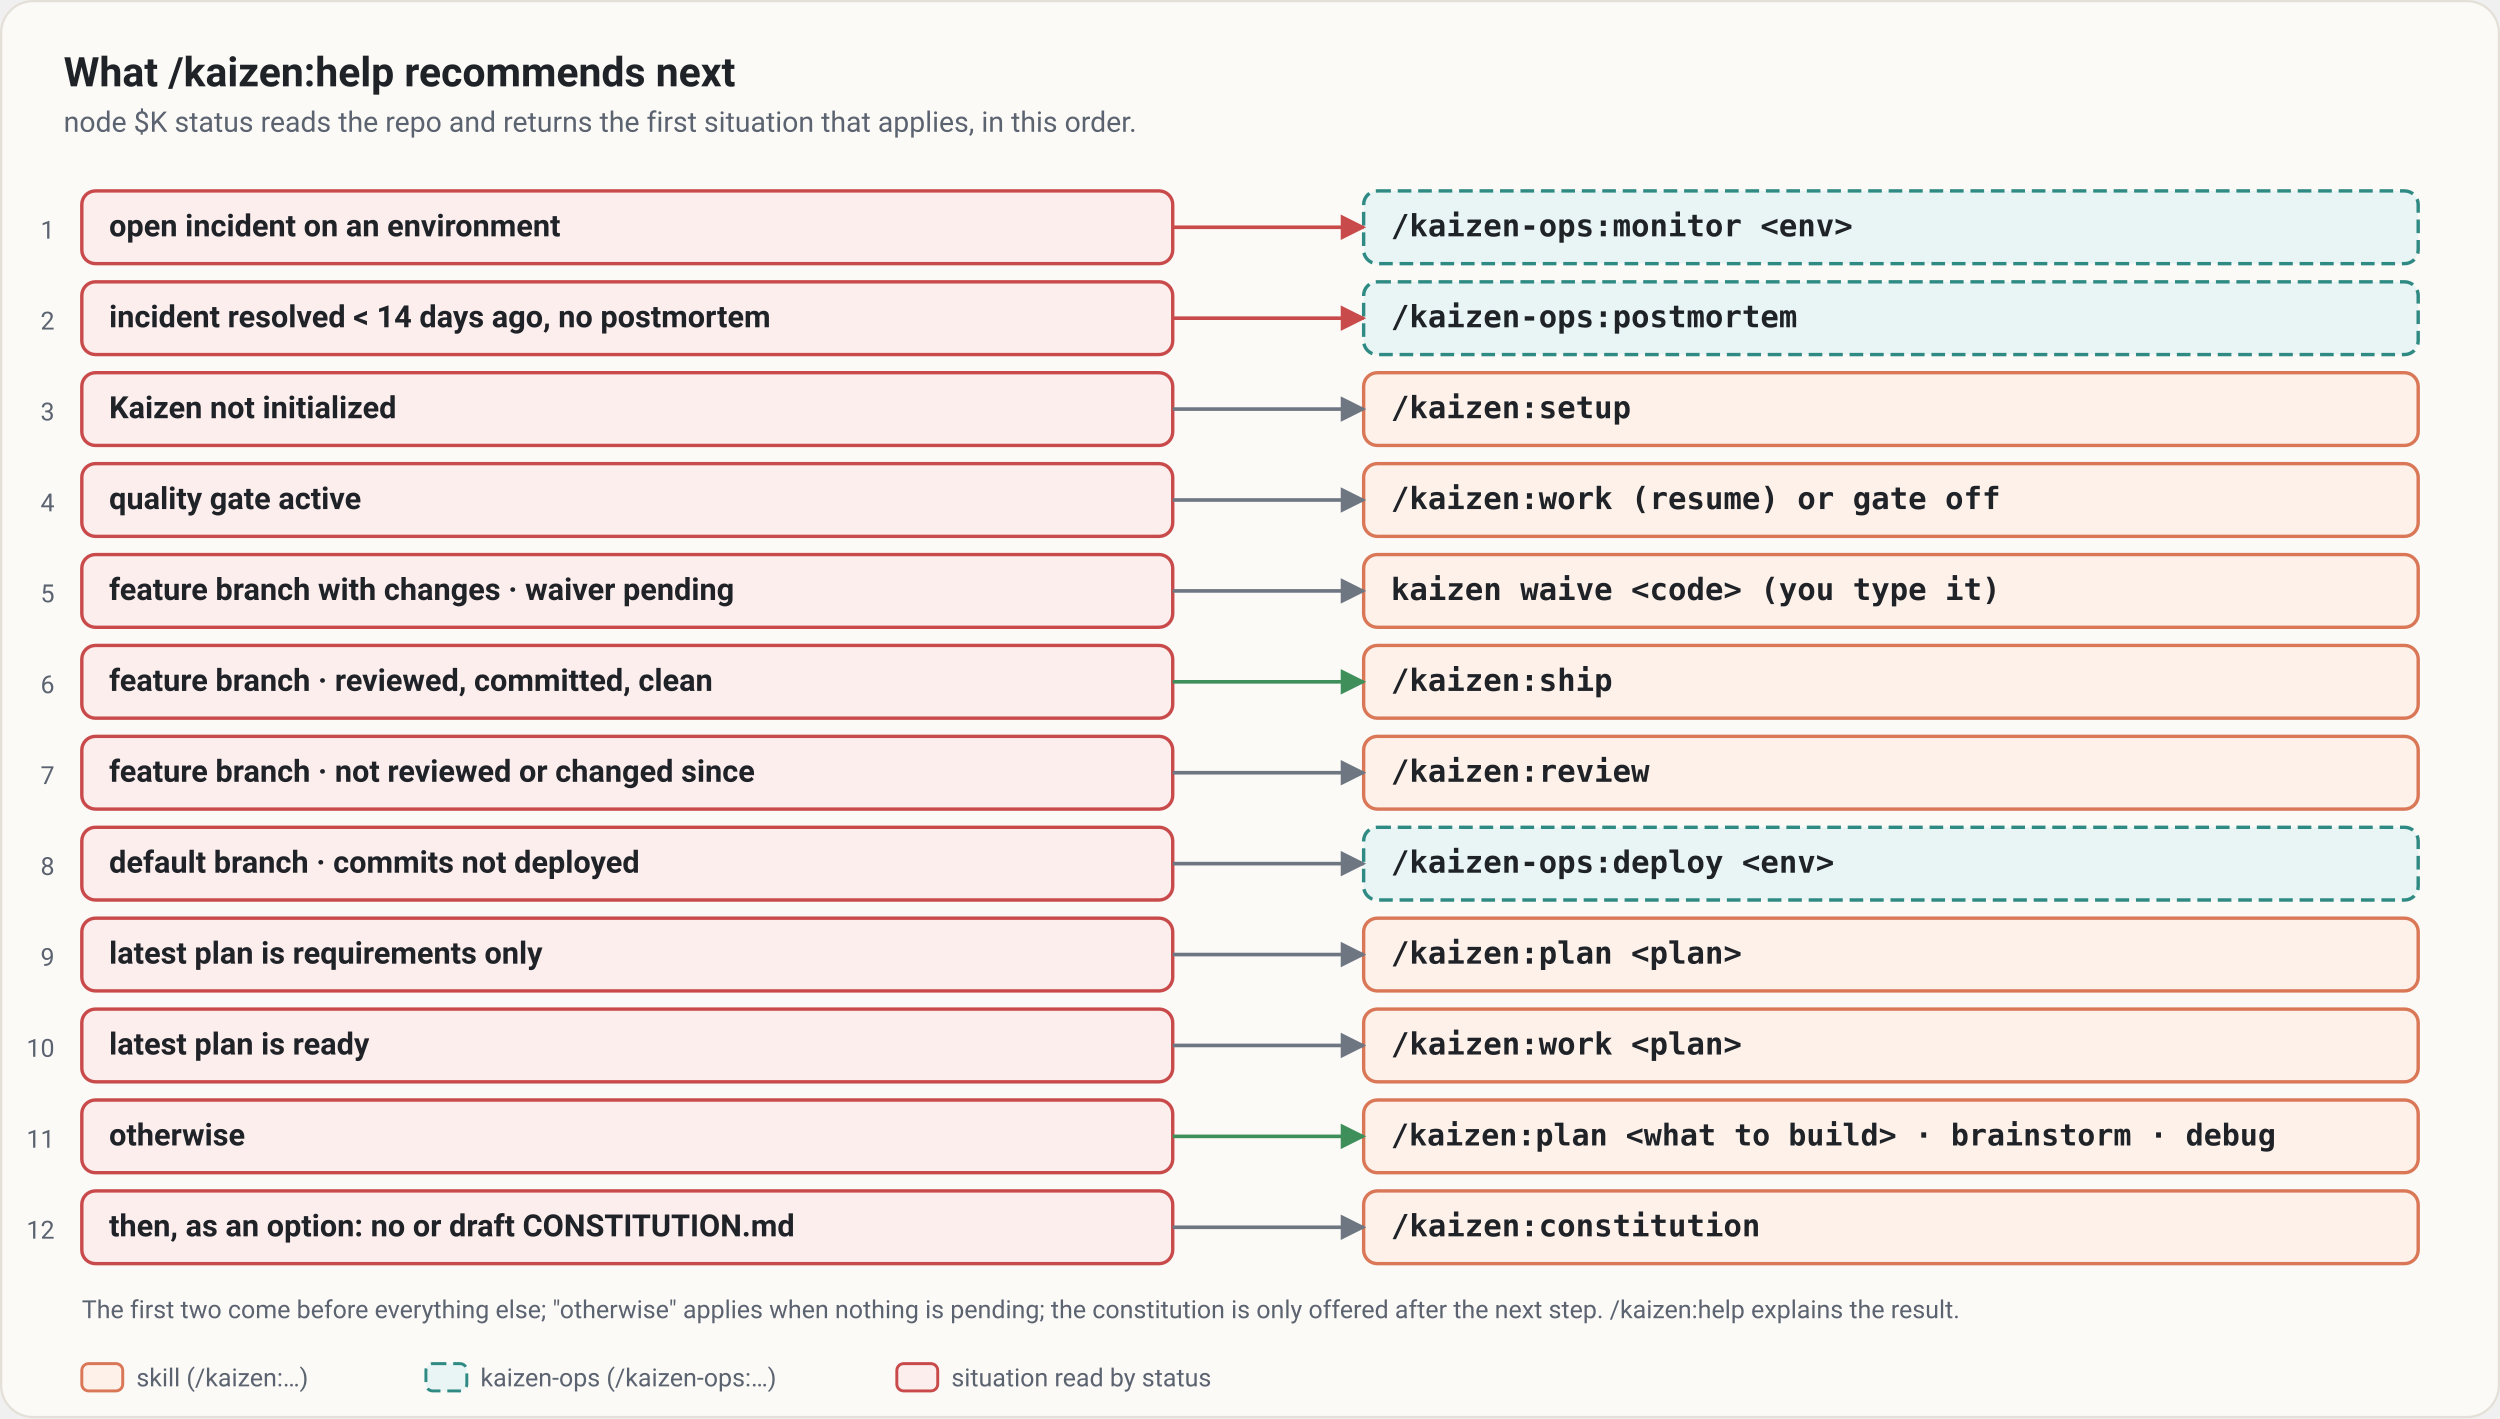
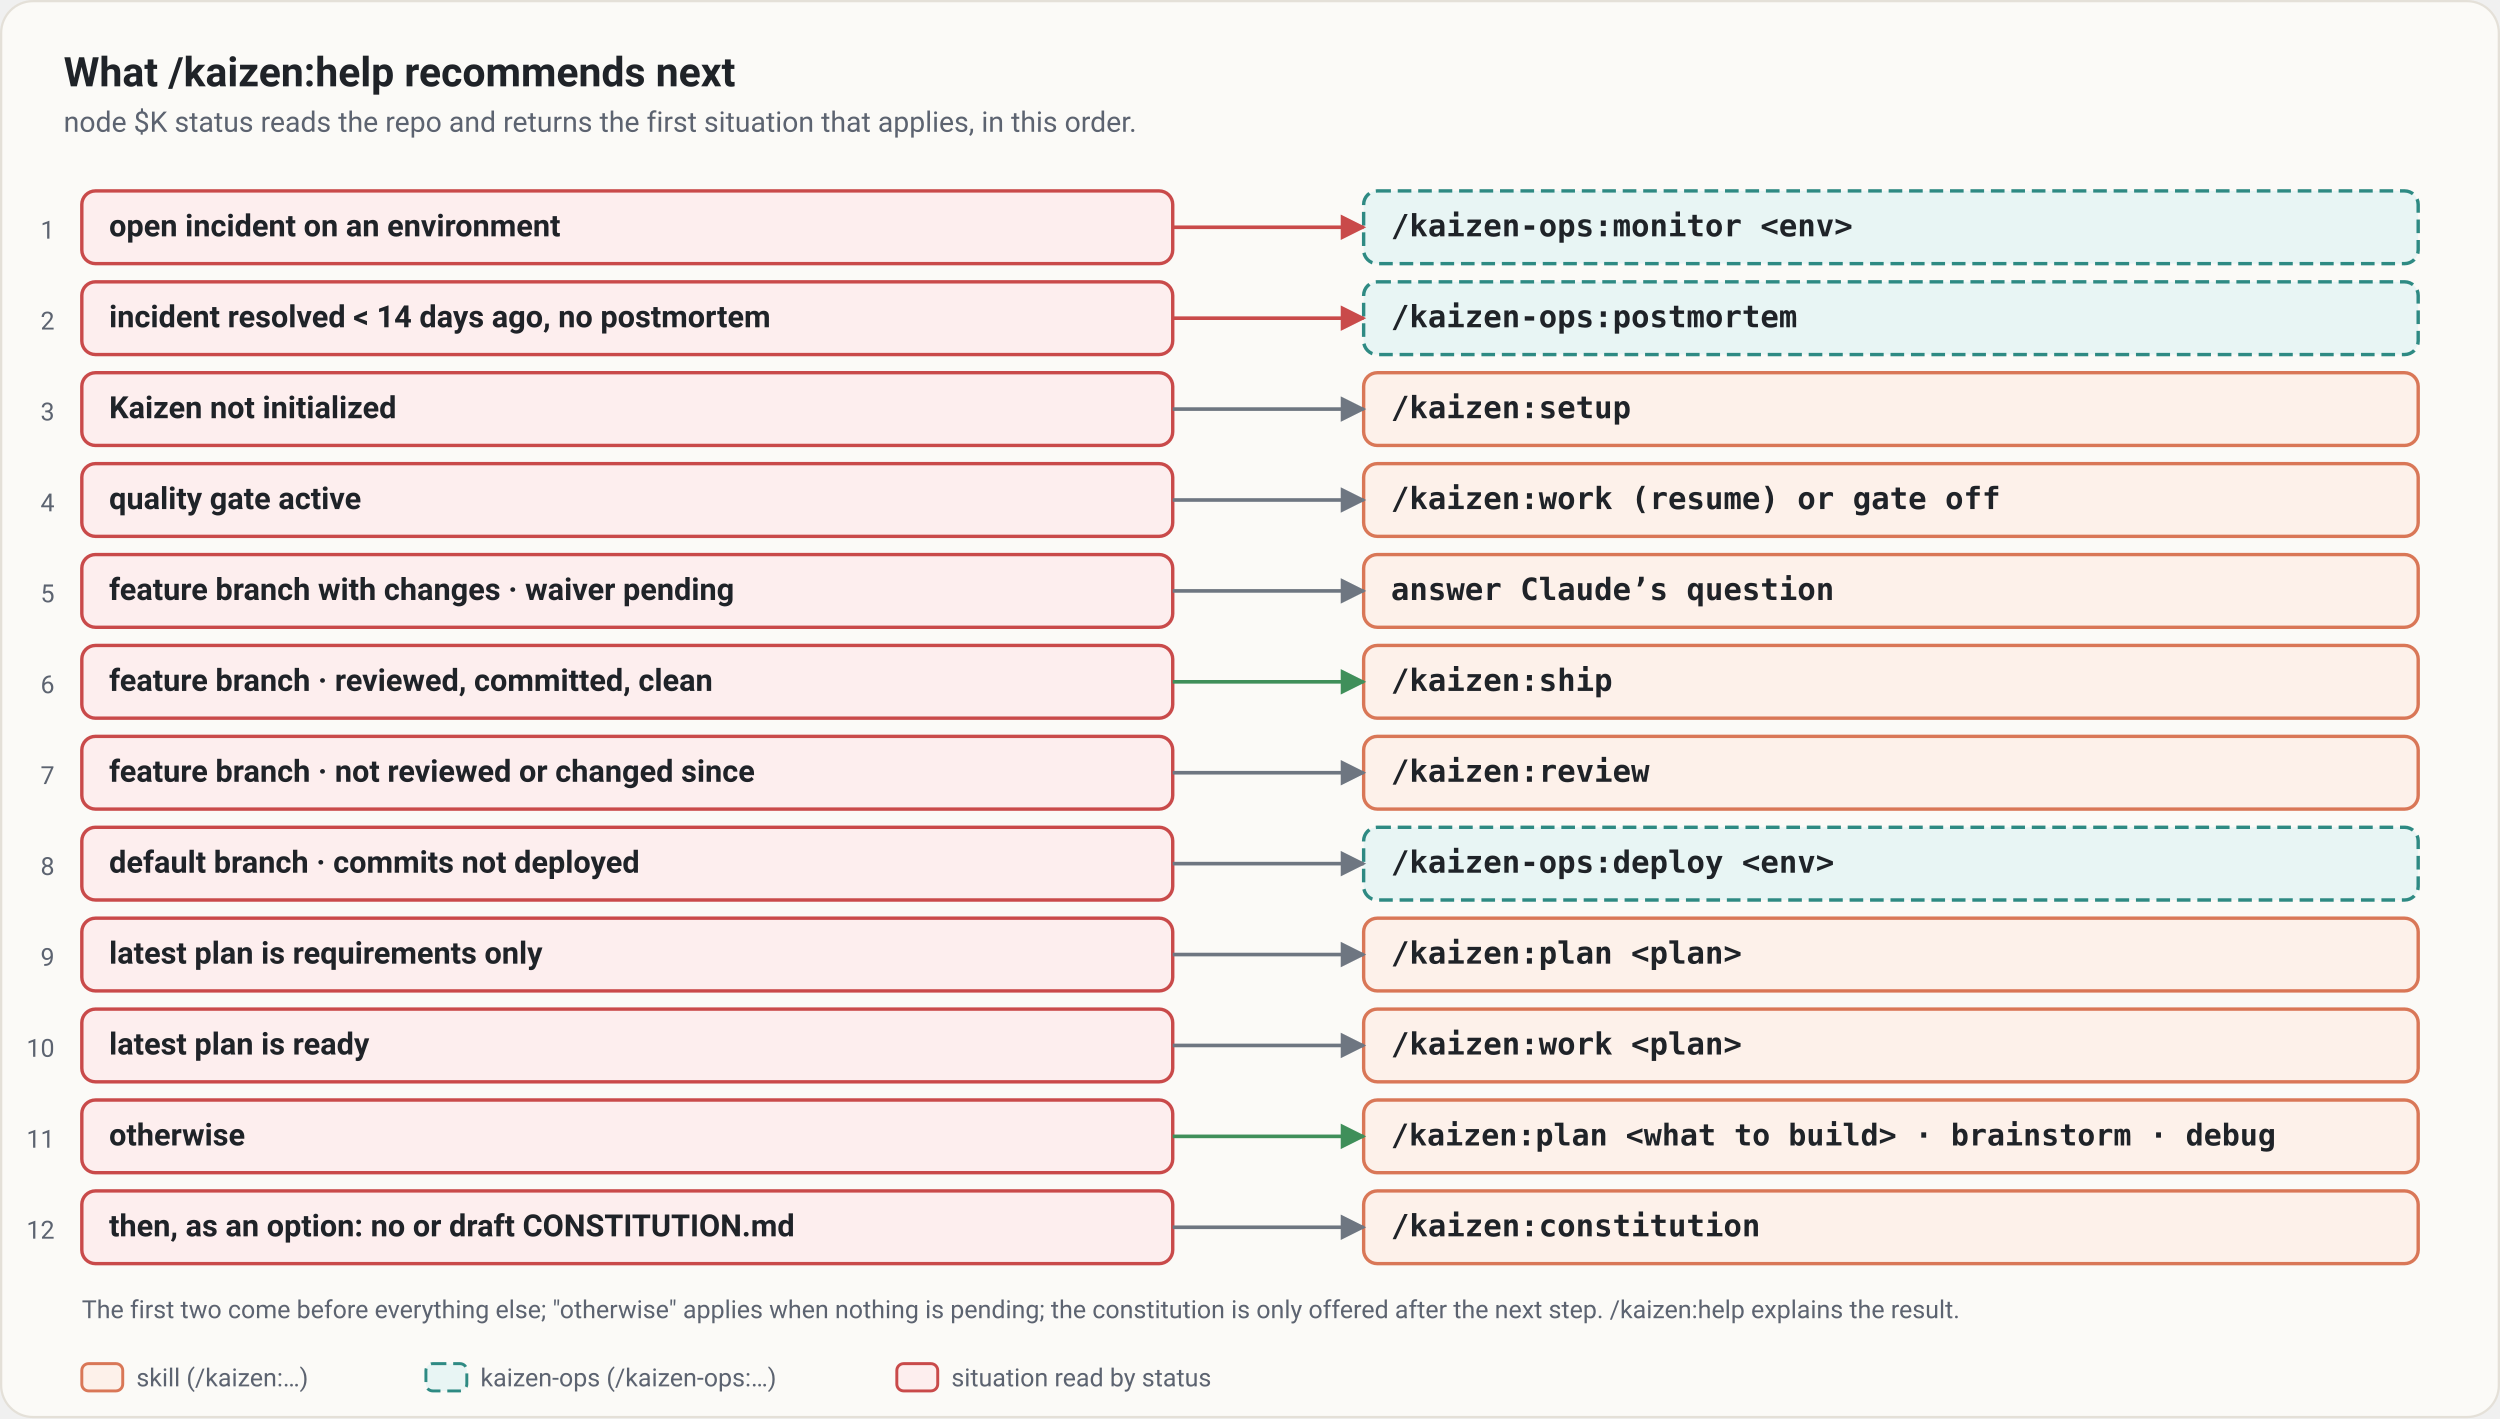
<svg xmlns="http://www.w3.org/2000/svg" width="1100" height="624" viewBox="0 0 1100 624" role="img" aria-labelledby="t d">
  <style>
  .bg { fill: #fbfaf7; stroke: #e4e0d8; }
  text { font-family: ui-sans-serif, system-ui, -apple-system, "Segoe UI", Roboto, Helvetica, Arial, sans-serif; fill: #1f2328; }
  .title { font-size: 18px; font-weight: 700; }
  .desc { font-size: 12.5px; fill: #5c6370; }
  .label { font-size: 13.5px; font-weight: 600; }
  .t12 { font-size: 12px; }
  .sub { font-size: 11.5px; fill: #5c6370; }
  .small { font-size: 11px; fill: #5c6370; }
  .edge { font-size: 11px; fill: #5c6370; }
  .mono { font-family: ui-monospace, SFMono-Regular, Menlo, Consolas, monospace; }
  .skill { fill: #fdf1ea; stroke: #d97757; }
  .ops { fill: #e8f5f4; stroke: #2e8a83; stroke-dasharray: 6 3; }
  .artifact { fill: #edf2fb; stroke: #5b7fbf; }
  .gate { fill: #fdeeee; stroke: #c94a4a; }
  .agent { fill: #ecf6ef; stroke: #3f8f5a; }
  .outside { fill: #f3f0fa; stroke: #7a5fc0; }
  .state { fill: #fff8e1; stroke: #b8901c; }
  .plain { fill: #ffffff; stroke: #c9c4ba; }
  .region { fill: none; stroke: #b9b3a6; stroke-dasharray: 5 4; }
  .regionlabel { font-size: 11.5px; font-weight: 600; fill: #7d776b; letter-spacing: .04em; }
  .band { fill: #fff4dd; stroke: #d6a645; }
  .line { fill: none; stroke: #6e7681; stroke-width: 1.6; }
  .line.accent { stroke: #d97757; }
  .line.bad { stroke: #c94a4a; }
  .line.ok { stroke: #3f8f5a; }
  .line.blue { stroke: #5b7fbf; }
  .dashed { stroke-dasharray: 6 4; }
  .head { fill: #6e7681; }
  .head.accent { fill: #d97757; }
  .head.bad { fill: #c94a4a; }
  .head.ok { fill: #3f8f5a; }
  .head.blue { fill: #5b7fbf; }
  .pill { fill: #ffffff; stroke: none; }
  @media (prefers-color-scheme: dark) {
    .bg { fill: #161b22; stroke: #30363d; }
    text { fill: #e6edf3; }
    .desc, .sub, .small, .edge { fill: #9aa4b0; }
    .skill { fill: #3a2419; stroke: #e08b6c; }
    .ops { fill: #15302e; stroke: #4fb8ae; }
    .artifact { fill: #1b2638; stroke: #7c9fd8; }
    .gate { fill: #3a1d1f; stroke: #e06c6c; }
    .agent { fill: #18301f; stroke: #5fb07a; }
    .outside { fill: #271f3d; stroke: #a08ae0; }
    .state { fill: #33290f; stroke: #d6b043; }
    .plain { fill: #1f2630; stroke: #4a525d; }
    .region { stroke: #5a6270; }
    .regionlabel { fill: #a39d90; }
    .band { fill: #33290f; stroke: #c99a3b; }
    .line { stroke: #9aa4b0; }
    .line.accent { stroke: #e08b6c; }
    .line.bad { stroke: #e06c6c; }
    .line.ok { stroke: #5fb07a; }
    .line.blue { stroke: #7c9fd8; }
    .head { fill: #9aa4b0; }
    .head.accent { fill: #e08b6c; }
    .head.bad { fill: #e06c6c; }
    .head.ok { fill: #5fb07a; }
    .head.blue { fill: #7c9fd8; }
    .pill { fill: #161b22; }
  }
</style>
  <defs>
    <marker id="h-default" viewBox="0 0 10 10" refX="9" refY="5" markerWidth="7" markerHeight="7" orient="auto-start-reverse">
      <path class="head" d="M0,0 L10,5 L0,10 z" />
    </marker>
    <marker id="s-default" viewBox="0 0 10 10" refX="9" refY="5" markerWidth="7" markerHeight="7" orient="auto-start-reverse">
      <path class="head" d="M0,0 L10,5 L0,10 z" />
    </marker>
    <marker id="h-accent" viewBox="0 0 10 10" refX="9" refY="5" markerWidth="7" markerHeight="7" orient="auto-start-reverse">
      <path class="head accent" d="M0,0 L10,5 L0,10 z" />
    </marker>
    <marker id="s-accent" viewBox="0 0 10 10" refX="9" refY="5" markerWidth="7" markerHeight="7" orient="auto-start-reverse">
      <path class="head accent" d="M0,0 L10,5 L0,10 z" />
    </marker>
    <marker id="h-bad" viewBox="0 0 10 10" refX="9" refY="5" markerWidth="7" markerHeight="7" orient="auto-start-reverse">
      <path class="head bad" d="M0,0 L10,5 L0,10 z" />
    </marker>
    <marker id="s-bad" viewBox="0 0 10 10" refX="9" refY="5" markerWidth="7" markerHeight="7" orient="auto-start-reverse">
      <path class="head bad" d="M0,0 L10,5 L0,10 z" />
    </marker>
    <marker id="h-ok" viewBox="0 0 10 10" refX="9" refY="5" markerWidth="7" markerHeight="7" orient="auto-start-reverse">
      <path class="head ok" d="M0,0 L10,5 L0,10 z" />
    </marker>
    <marker id="s-ok" viewBox="0 0 10 10" refX="9" refY="5" markerWidth="7" markerHeight="7" orient="auto-start-reverse">
      <path class="head ok" d="M0,0 L10,5 L0,10 z" />
    </marker>
    <marker id="h-blue" viewBox="0 0 10 10" refX="9" refY="5" markerWidth="7" markerHeight="7" orient="auto-start-reverse">
      <path class="head blue" d="M0,0 L10,5 L0,10 z" />
    </marker>
    <marker id="s-blue" viewBox="0 0 10 10" refX="9" refY="5" markerWidth="7" markerHeight="7" orient="auto-start-reverse">
      <path class="head blue" d="M0,0 L10,5 L0,10 z" />
    </marker>
  </defs>
  <rect class="bg" x="0.5" y="0.5" width="1099" height="623" rx="14" />
  <text class="title" x="28" y="38">What /kaizen:help recommends next</text>
  <text class="desc" x="28" y="58">node $K status reads the repo and returns the first situation that applies, in this order.</text>
  <rect class="gate" x="36" y="84" width="480" height="32" rx="6" stroke-width="1.5" />
  <text class="label" x="48" y="104" text-anchor="start">open incident on an environment</text>
  <rect class="ops" x="600" y="84" width="464" height="32" rx="6" stroke-width="1.5" />
  <text class="label mono" x="612" y="104" text-anchor="start">/kaizen-ops:monitor &lt;env&gt;</text>
  <path class="line bad" d="M516,100 L600,100" marker-end="url(#h-bad)" />
  <text class="small" x="24" y="105" text-anchor="end">1</text>
  <rect class="gate" x="36" y="124" width="480" height="32" rx="6" stroke-width="1.5" />
  <text class="label" x="48" y="144" text-anchor="start">incident resolved &lt; 14 days ago, no postmortem</text>
  <rect class="ops" x="600" y="124" width="464" height="32" rx="6" stroke-width="1.5" />
  <text class="label mono" x="612" y="144" text-anchor="start">/kaizen-ops:postmortem</text>
  <path class="line bad" d="M516,140 L600,140" marker-end="url(#h-bad)" />
  <text class="small" x="24" y="145" text-anchor="end">2</text>
  <rect class="gate" x="36" y="164" width="480" height="32" rx="6" stroke-width="1.5" />
  <text class="label" x="48" y="184" text-anchor="start">Kaizen not initialized</text>
  <rect class="skill" x="600" y="164" width="464" height="32" rx="6" stroke-width="1.5" />
  <text class="label mono" x="612" y="184" text-anchor="start">/kaizen:setup</text>
  <path class="line" d="M516,180 L600,180" marker-end="url(#h-default)" />
  <text class="small" x="24" y="185" text-anchor="end">3</text>
  <rect class="gate" x="36" y="204" width="480" height="32" rx="6" stroke-width="1.5" />
  <text class="label" x="48" y="224" text-anchor="start">quality gate active</text>
  <rect class="skill" x="600" y="204" width="464" height="32" rx="6" stroke-width="1.5" />
  <text class="label mono" x="612" y="224" text-anchor="start">/kaizen:work (resume) or gate off</text>
  <path class="line" d="M516,220 L600,220" marker-end="url(#h-default)" />
  <text class="small" x="24" y="225" text-anchor="end">4</text>
  <rect class="gate" x="36" y="244" width="480" height="32" rx="6" stroke-width="1.5" />
  <text class="label" x="48" y="264" text-anchor="start">feature branch with changes · waiver pending</text>
  <rect class="skill" x="600" y="244" width="464" height="32" rx="6" stroke-width="1.5" />
-   <text class="label mono" x="612" y="264" text-anchor="start">kaizen waive &lt;code&gt; (you type it)</text>
+   <text class="label mono" x="612" y="264" text-anchor="start">answer Claude’s question</text>
  <path class="line" d="M516,260 L600,260" marker-end="url(#h-default)" />
  <text class="small" x="24" y="265" text-anchor="end">5</text>
  <rect class="gate" x="36" y="284" width="480" height="32" rx="6" stroke-width="1.5" />
  <text class="label" x="48" y="304" text-anchor="start">feature branch · reviewed, committed, clean</text>
  <rect class="skill" x="600" y="284" width="464" height="32" rx="6" stroke-width="1.5" />
  <text class="label mono" x="612" y="304" text-anchor="start">/kaizen:ship</text>
  <path class="line ok" d="M516,300 L600,300" marker-end="url(#h-ok)" />
  <text class="small" x="24" y="305" text-anchor="end">6</text>
  <rect class="gate" x="36" y="324" width="480" height="32" rx="6" stroke-width="1.5" />
  <text class="label" x="48" y="344" text-anchor="start">feature branch · not reviewed or changed since</text>
  <rect class="skill" x="600" y="324" width="464" height="32" rx="6" stroke-width="1.5" />
  <text class="label mono" x="612" y="344" text-anchor="start">/kaizen:review</text>
  <path class="line" d="M516,340 L600,340" marker-end="url(#h-default)" />
  <text class="small" x="24" y="345" text-anchor="end">7</text>
  <rect class="gate" x="36" y="364" width="480" height="32" rx="6" stroke-width="1.5" />
  <text class="label" x="48" y="384" text-anchor="start">default branch · commits not deployed</text>
  <rect class="ops" x="600" y="364" width="464" height="32" rx="6" stroke-width="1.5" />
  <text class="label mono" x="612" y="384" text-anchor="start">/kaizen-ops:deploy &lt;env&gt;</text>
  <path class="line" d="M516,380 L600,380" marker-end="url(#h-default)" />
  <text class="small" x="24" y="385" text-anchor="end">8</text>
  <rect class="gate" x="36" y="404" width="480" height="32" rx="6" stroke-width="1.5" />
  <text class="label" x="48" y="424" text-anchor="start">latest plan is requirements only</text>
  <rect class="skill" x="600" y="404" width="464" height="32" rx="6" stroke-width="1.5" />
  <text class="label mono" x="612" y="424" text-anchor="start">/kaizen:plan &lt;plan&gt;</text>
  <path class="line" d="M516,420 L600,420" marker-end="url(#h-default)" />
  <text class="small" x="24" y="425" text-anchor="end">9</text>
  <rect class="gate" x="36" y="444" width="480" height="32" rx="6" stroke-width="1.5" />
  <text class="label" x="48" y="464" text-anchor="start">latest plan is ready</text>
  <rect class="skill" x="600" y="444" width="464" height="32" rx="6" stroke-width="1.5" />
  <text class="label mono" x="612" y="464" text-anchor="start">/kaizen:work &lt;plan&gt;</text>
  <path class="line" d="M516,460 L600,460" marker-end="url(#h-default)" />
  <text class="small" x="24" y="465" text-anchor="end">10</text>
  <rect class="gate" x="36" y="484" width="480" height="32" rx="6" stroke-width="1.5" />
  <text class="label" x="48" y="504" text-anchor="start">otherwise</text>
  <rect class="skill" x="600" y="484" width="464" height="32" rx="6" stroke-width="1.5" />
  <text class="label mono" x="612" y="504" text-anchor="start" style="font-size:13.2px">/kaizen:plan &lt;what to build&gt; · brainstorm · debug</text>
  <path class="line ok" d="M516,500 L600,500" marker-end="url(#h-ok)" />
  <text class="small" x="24" y="505" text-anchor="end">11</text>
  <rect class="gate" x="36" y="524" width="480" height="32" rx="6" stroke-width="1.5" />
  <text class="label" x="48" y="544" text-anchor="start">then, as an option: no or draft CONSTITUTION.md</text>
  <rect class="skill" x="600" y="524" width="464" height="32" rx="6" stroke-width="1.5" />
  <text class="label mono" x="612" y="544" text-anchor="start">/kaizen:constitution</text>
  <path class="line" d="M516,540 L600,540" marker-end="url(#h-default)" />
  <text class="small" x="24" y="545" text-anchor="end">12</text>
  <text class="small" x="36" y="580" text-anchor="start">The first two come before everything else; "otherwise" applies when nothing is pending; the constitution is only offered after the next step. /kaizen:help explains the result.</text>
  <rect class="skill" x="36" y="600" width="18" height="12" rx="3" stroke-width="1.3" />
  <text class="small" x="60" y="610">skill (/kaizen:…)</text>
  <rect class="ops" x="187.4" y="600" width="18" height="12" rx="3" stroke-width="1.3" />
  <text class="small" x="211.4" y="610">kaizen-ops (/kaizen-ops:…)</text>
  <rect class="gate" x="394.6" y="600" width="18" height="12" rx="3" stroke-width="1.3" />
  <text class="small" x="418.6" y="610">situation read by status</text>
</svg>
